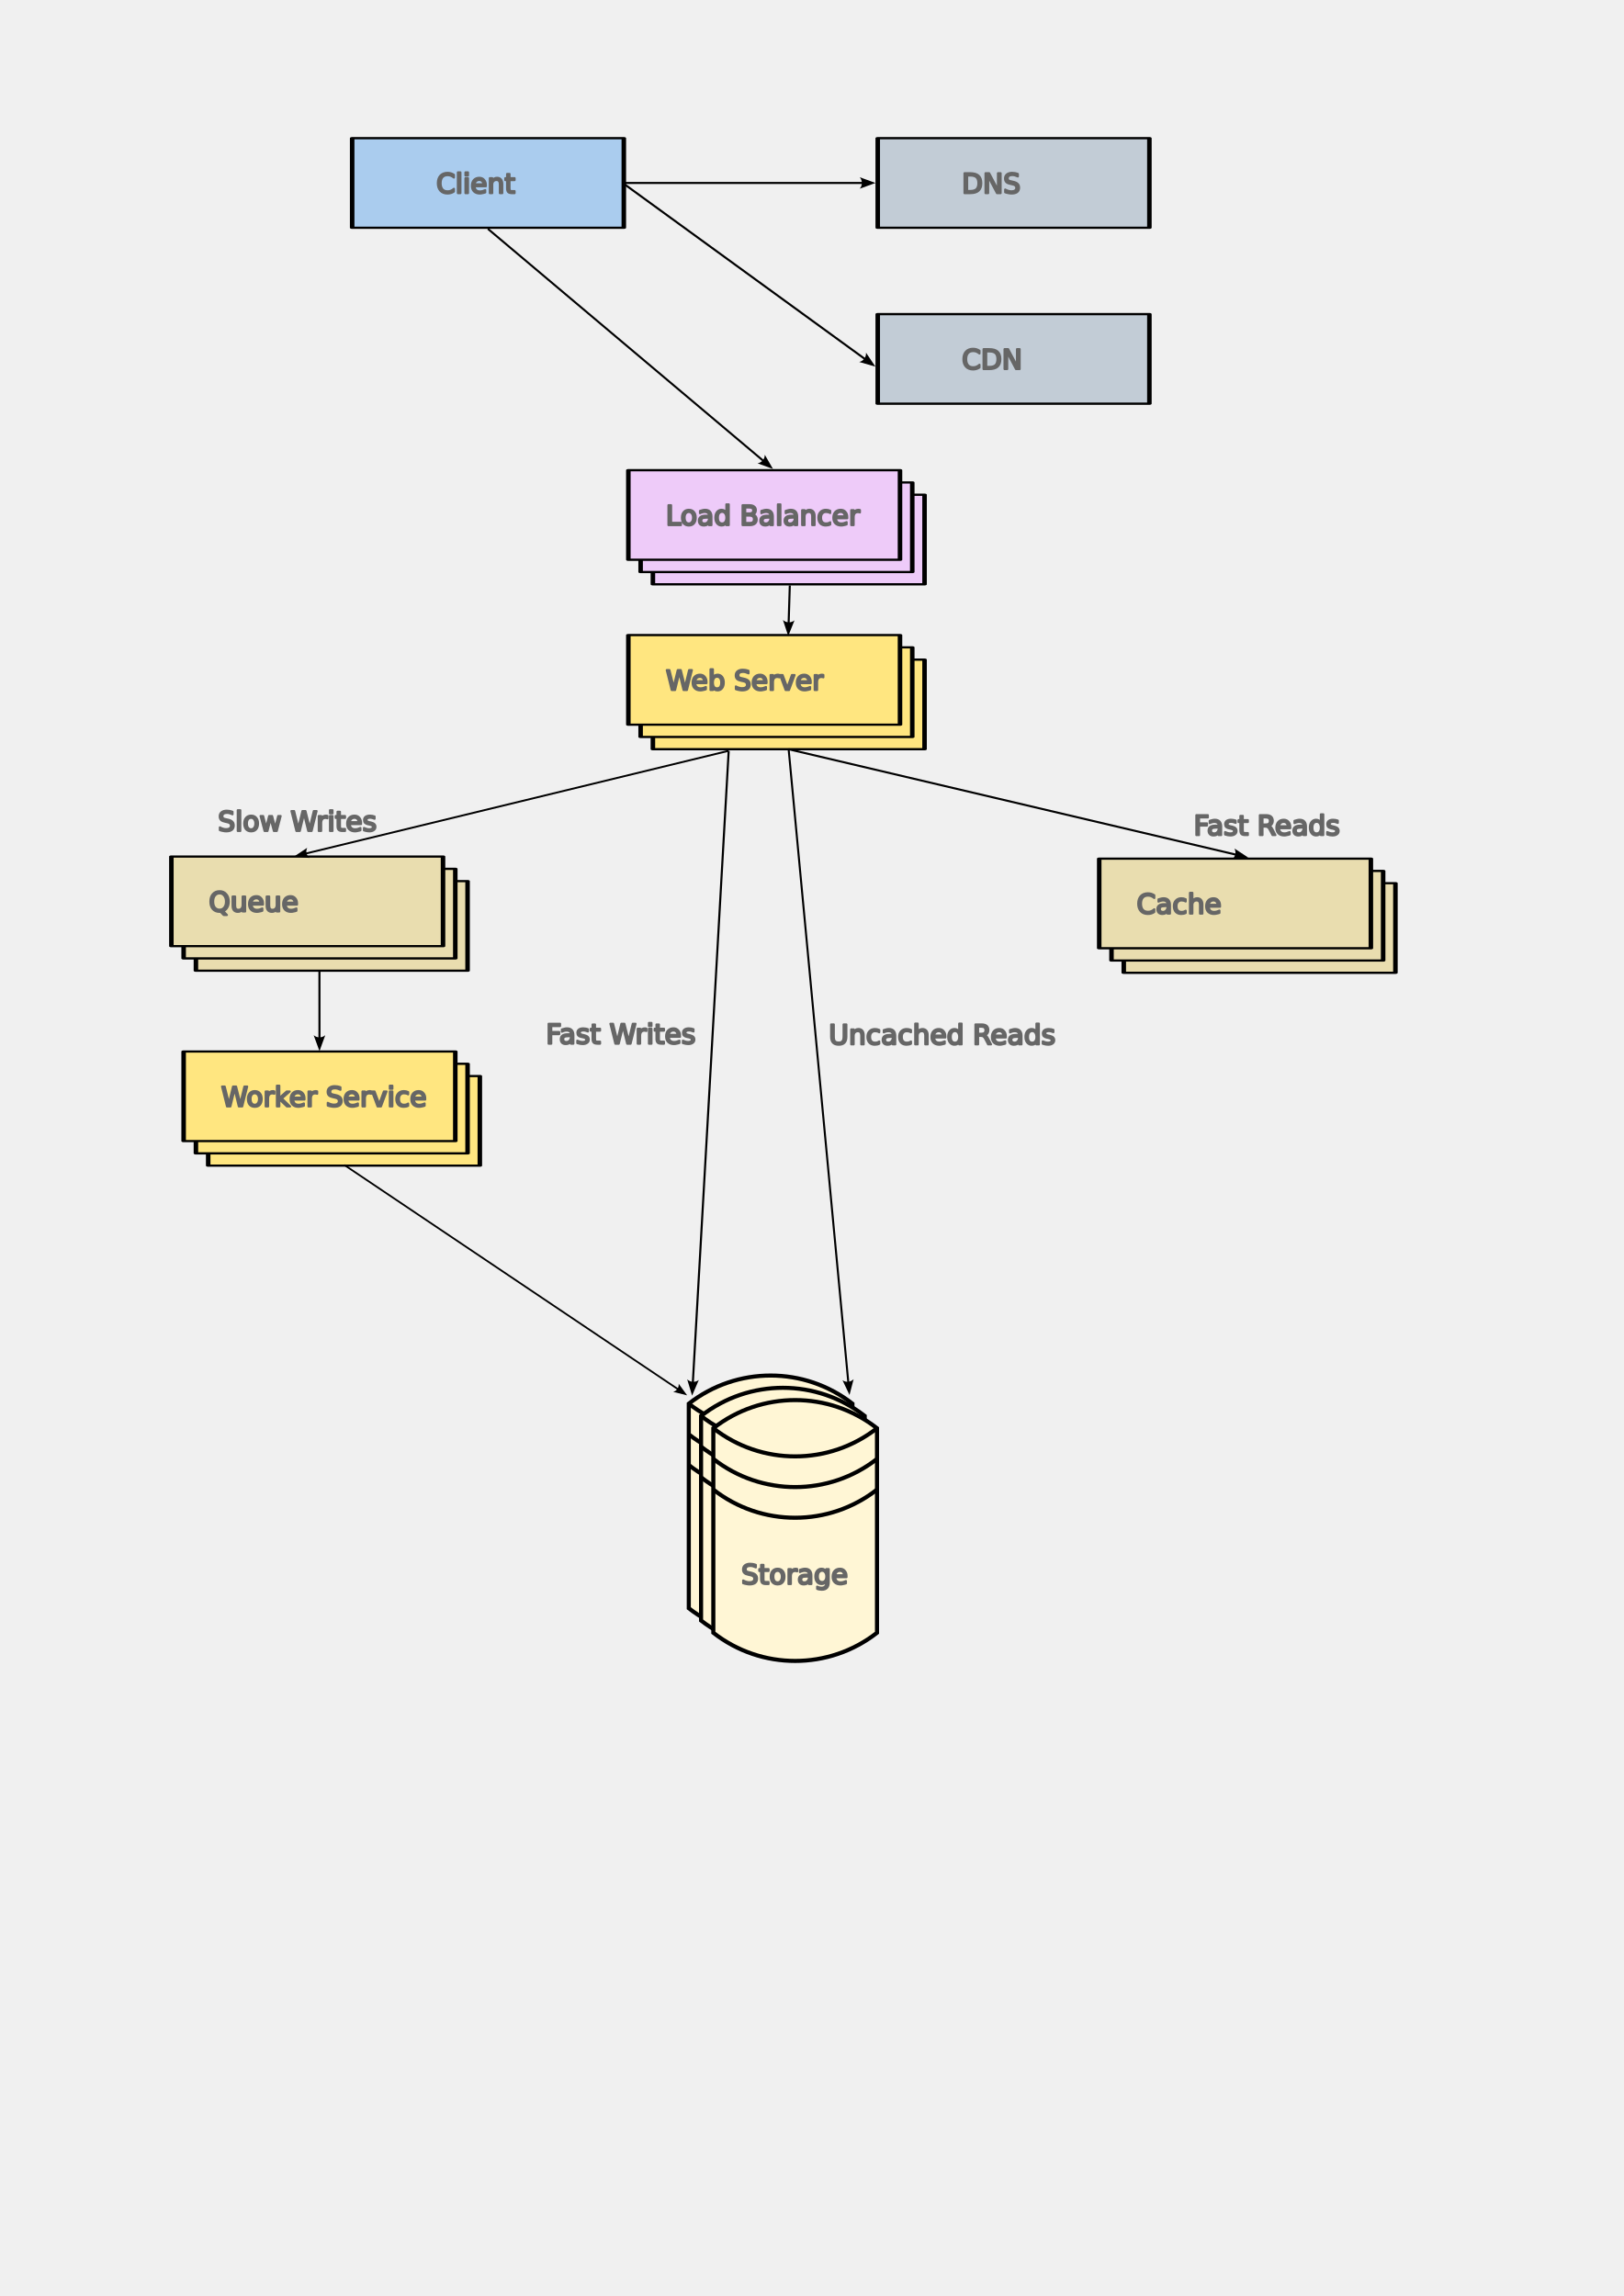
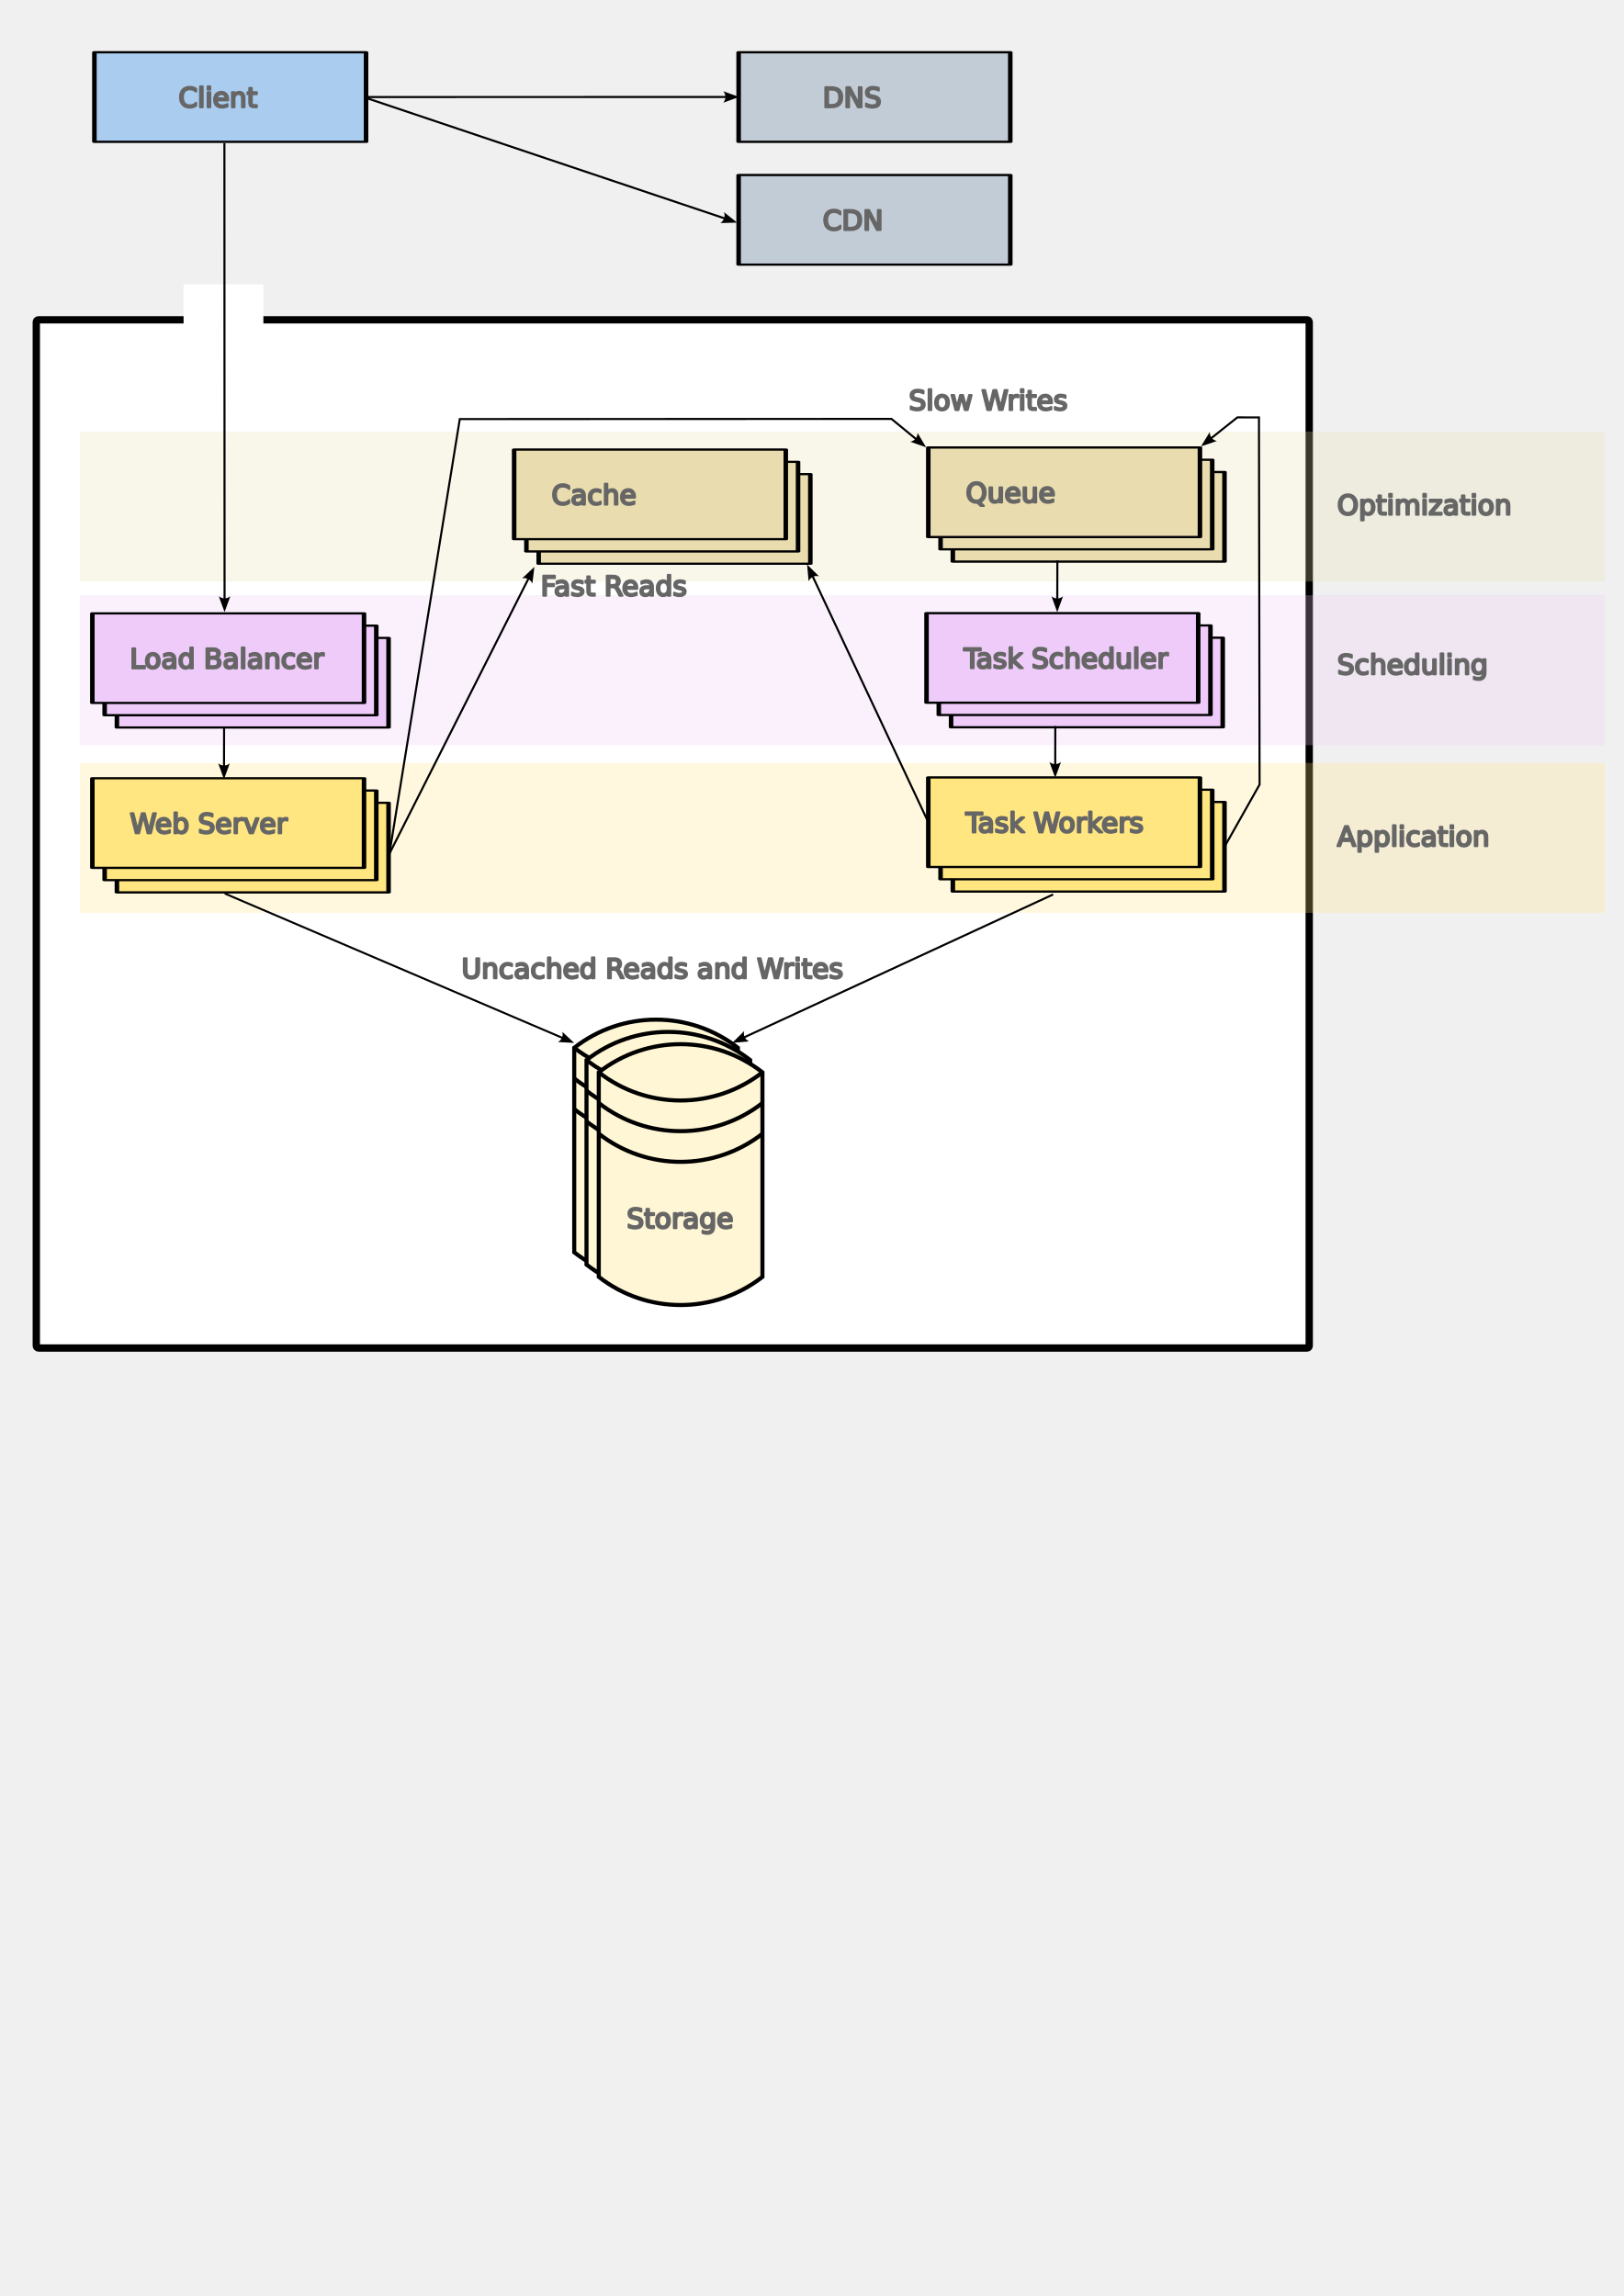
<svg xmlns="http://www.w3.org/2000/svg" xmlns:xlink="http://www.w3.org/1999/xlink" width="210mm" height="297mm" viewBox="0 0 210 297" version="1.1" id="svg1">
  <defs id="defs1">
-     <marker style="overflow:visible" id="marker43" refX="0" refY="0" orient="auto-start-reverse" markerWidth="1" markerHeight="1" viewBox="0 0 1 1" preserveAspectRatio="xMidYMid">
-       <path transform="scale(0.7)" d="M -2,-4 9,0 -2,4 c 2,-2.33 2,-5.66 0,-8 z" style="fill:context-stroke;fill-rule:evenodd;stroke:none" id="path43" />
-     </marker>
-     <marker style="overflow:visible" id="marker39" refX="0" refY="0" orient="auto-start-reverse" markerWidth="1" markerHeight="1" viewBox="0 0 1 1" preserveAspectRatio="xMidYMid">
-       <path transform="scale(0.7)" d="M -2,-4 9,0 -2,4 c 2,-2.33 2,-5.66 0,-8 z" style="fill:context-stroke;fill-rule:evenodd;stroke:none" id="path39" />
-     </marker>
-     <marker style="overflow:visible" id="marker38" refX="0" refY="0" orient="auto-start-reverse" markerWidth="1" markerHeight="1" viewBox="0 0 1 1" preserveAspectRatio="xMidYMid">
-       <path transform="scale(0.7)" d="M -2,-4 9,0 -2,4 c 2,-2.33 2,-5.66 0,-8 z" style="fill:context-stroke;fill-rule:evenodd;stroke:none" id="path38" />
-     </marker>
-     <marker style="overflow:visible" id="marker37" refX="0" refY="0" orient="auto-start-reverse" markerWidth="1" markerHeight="1" viewBox="0 0 1 1" preserveAspectRatio="xMidYMid">
-       <path transform="scale(0.7)" d="M -2,-4 9,0 -2,4 c 2,-2.33 2,-5.66 0,-8 z" style="fill:context-stroke;fill-rule:evenodd;stroke:none" id="path37" />
-     </marker>
    <marker style="overflow:visible" id="marker35" refX="0" refY="0" orient="auto-start-reverse" markerWidth="1" markerHeight="1" viewBox="0 0 1 1" preserveAspectRatio="xMidYMid">
      <path transform="scale(0.7)" d="M -2,-4 9,0 -2,4 c 2,-2.33 2,-5.66 0,-8 z" style="fill:context-stroke;fill-rule:evenodd;stroke:none" id="path35" />
-     </marker>
-     <marker style="overflow:visible" id="marker33" refX="0" refY="0" orient="auto-start-reverse" markerWidth="1" markerHeight="1" viewBox="0 0 1 1" preserveAspectRatio="xMidYMid">
-       <path transform="scale(0.7)" d="M -2,-4 9,0 -2,4 c 2,-2.33 2,-5.66 0,-8 z" style="fill:context-stroke;fill-rule:evenodd;stroke:none" id="path33" />
    </marker>
    <marker style="overflow:visible" id="ConcaveTriangle" refX="0" refY="0" orient="auto-start-reverse" markerWidth="1" markerHeight="1" viewBox="0 0 1 1" preserveAspectRatio="xMidYMid">
      <path transform="scale(0.7)" d="M -2,-4 9,0 -2,4 c 2,-2.33 2,-5.66 0,-8 z" style="fill:context-stroke;fill-rule:evenodd;stroke:none" id="path32" />
    </marker>
    <marker style="overflow:visible" id="marker27" refX="0" refY="0" orient="auto-start-reverse" markerWidth="1" markerHeight="1" viewBox="0 0 1 1" preserveAspectRatio="xMidYMid">
      <path transform="scale(0.7)" d="M -2,-4 9,0 -2,4 c 2,-2.33 2,-5.66 0,-8 z" style="fill:context-stroke;fill-rule:evenodd;stroke:none" id="path27" />
    </marker>
    <rect x="494.263" y="746.984" width="15.382" height="21.711" id="rect12" />
    <rect x="23.089" y="403.595" width="252.131" height="112.674" id="rect3" />
    <symbol id="FlowSymbols.svg:Process">
      <rect x="15" y="35" width="120" height="80" style="stroke-width:2" id="rect2" />
    </symbol>
    <symbol id="FlowSymbols.svg:MagneticDisk">
      <path d="m 35,25 a 65,65 0 0 1 80,0 v 100 a 65,65 0 0 1 -80,0 z" style="stroke-width:2" id="path28" />
      <path d="M 115,25 A 65,65 0 0 1 35,25" style="fill:none;stroke-width:2;stroke-linecap:butt" id="path29" />
      <path d="M 115,40 A 65,65 0 0 1 35,40" style="fill:none;stroke-width:2;stroke-linecap:butt" id="path30" />
      <path d="M 115,55 A 65,65 0 0 1 35,55" style="fill:none;stroke-width:2;stroke-linecap:butt" id="path31" />
    </symbol>
+     <marker style="overflow:visible" id="marker35-7" refX="0" refY="0" orient="auto-start-reverse" markerWidth="1" markerHeight="1" viewBox="0 0 1 1" preserveAspectRatio="xMidYMid">
+       <path transform="scale(0.7)" d="M -2,-4 9,0 -2,4 c 2,-2.33 2,-5.66 0,-8 z" style="fill:context-stroke;fill-rule:evenodd;stroke:none" id="path35-5" />
+     </marker>
+     <marker style="overflow:visible" id="marker35-9" refX="0" refY="0" orient="auto-start-reverse" markerWidth="1" markerHeight="1" viewBox="0 0 1 1" preserveAspectRatio="xMidYMid">
+       <path transform="scale(0.7)" d="M -2,-4 9,0 -2,4 c 2,-2.33 2,-5.66 0,-8 z" style="fill:context-stroke;fill-rule:evenodd;stroke:none" id="path35-1" />
+     </marker>
+     <marker style="overflow:visible" id="marker35-9-5" refX="0" refY="0" orient="auto-start-reverse" markerWidth="1" markerHeight="1" viewBox="0 0 1 1" preserveAspectRatio="xMidYMid">
+       <path transform="scale(0.7)" d="M -2,-4 9,0 -2,4 c 2,-2.33 2,-5.66 0,-8 z" style="fill:context-stroke;fill-rule:evenodd;stroke:none" id="path35-1-9" />
+     </marker>
  </defs>
  <g id="layer1">
-     <use xlink:href="#FlowSymbols.svg:Process" style="fill:#aaccee;stroke:#000000;stroke-width:0.999;stroke-linecap:butt;stroke-linejoin:round;stroke-dasharray:none;stroke-dashoffset:0" id="use1" transform="matrix(0.2927809,0,0,0.1448601,41.1555,12.8023)" />
-     <text xml:space="preserve" style="font-size:3.528px;font-family:'DejaVu Sans';-inkscape-font-specification:'DejaVu Sans';text-align:start;writing-mode:lr-tb;direction:ltr;text-anchor:start;fill:#666666;stroke:#666666;stroke-width:0.271;stroke-linecap:butt;stroke-linejoin:round;stroke-dasharray:none;stroke-dashoffset:0" x="56.425" y="24.982" id="text1">
-       <tspan id="tspan1" style="stroke-width:0.271;fill:#666666" x="56.425" y="24.982">Client</tspan>
+     <rect style="fill:#ffffff;stroke:#000000;stroke-width:0.948;stroke-linejoin:round;stroke-dasharray:none;stroke-opacity:1" id="rect13" width="164.632" height="133.003" x="4.695" y="41.37" ry="0.282" />
+     <rect style="fill:#ffffff;stroke:#000000;stroke-width:0;stroke-linejoin:round;stroke-dasharray:none;stroke-opacity:1" id="rect14" width="10.321" height="9.758" x="23.742" y="36.776" />
+     <rect style="fill:#ffe680;fill-opacity:0.25;stroke:#000000;stroke-width:0;stroke-linejoin:round;stroke-dasharray:none;stroke-opacity:1" id="rect19-6" width="197.23" height="19.396" x="10.319" y="98.69" />
+     <rect style="fill:#eecbf9;fill-opacity:0.25;stroke:#000000;stroke-width:0;stroke-linejoin:round;stroke-dasharray:none;stroke-opacity:1" id="rect19-6-9" width="197.23" height="19.396" x="10.319" y="76.994" />
+     <rect style="fill:#e9ddaf;fill-opacity:0.25;stroke:#000000;stroke-width:0;stroke-linejoin:round;stroke-dasharray:none;stroke-opacity:1" id="rect19-6-9-2" width="197.23" height="19.396" x="10.319" y="55.827" />
+     <use xlink:href="#FlowSymbols.svg:Process" style="fill:#aaccee;stroke:#000000;stroke-width:0.999;stroke-linecap:butt;stroke-linejoin:round;stroke-dasharray:none;stroke-dashoffset:0" id="use1" transform="matrix(0.2927809,0,0,0.1448601,7.817983,1.689802)" />
+     <text xml:space="preserve" style="font-size:3.528px;font-family:'DejaVu Sans';-inkscape-font-specification:'DejaVu Sans';text-align:start;writing-mode:lr-tb;direction:ltr;text-anchor:start;fill:#666666;stroke:#666666;stroke-width:0.271;stroke-linecap:butt;stroke-linejoin:round;stroke-dasharray:none;stroke-dashoffset:0" x="23.087" y="13.869" id="text1">
+       <tspan id="tspan1" style="fill:#666666;stroke-width:0.271" x="23.087" y="13.869">Client</tspan>
    </text>
-     <use xlink:href="#FlowSymbols.svg:Process" style="fill:#eecbf9;fill-opacity:1;stroke:#000000;stroke-width:0.999;stroke-linecap:butt;stroke-linejoin:round;stroke-dasharray:none;stroke-dashoffset:0" id="use1-5-9" transform="matrix(0.2927809,0,0,0.1448601,80.0498,58.92604)" />
-     <use xlink:href="#FlowSymbols.svg:Process" style="fill:#eecbf9;fill-opacity:1;stroke:#000000;stroke-width:0.999;stroke-linecap:butt;stroke-linejoin:round;stroke-dasharray:none;stroke-dashoffset:0" id="use1-5-6" transform="matrix(0.2927809,0,0,0.1448601,78.46229,57.33854)" />
-     <use xlink:href="#FlowSymbols.svg:Process" style="fill:#eecbf9;fill-opacity:1;stroke:#000000;stroke-width:0.999;stroke-linecap:butt;stroke-linejoin:round;stroke-dasharray:none;stroke-dashoffset:0" id="use1-5" transform="matrix(0.2927809,0,0,0.1448601,76.87478,55.75104)" />
-     <text xml:space="preserve" style="font-size:3.528px;font-family:'DejaVu Sans';-inkscape-font-specification:'DejaVu Sans';text-align:start;writing-mode:lr-tb;direction:ltr;text-anchor:start;fill:#666666;stroke:#666666;stroke-width:0.271;stroke-linecap:butt;stroke-linejoin:round;stroke-dasharray:none;stroke-dashoffset:0" x="86.108" y="67.931" id="text1-92">
-       <tspan id="tspan1-2" style="stroke-width:0.271;fill:#666666" x="86.108" y="67.931">Load Balancer</tspan>
+     <use xlink:href="#FlowSymbols.svg:Process" style="fill:#eecbf9;fill-opacity:1;stroke:#000000;stroke-width:0.999;stroke-linecap:butt;stroke-linejoin:round;stroke-dasharray:none;stroke-dashoffset:0" id="use1-5-9" transform="matrix(0.2927809,0,0,0.1448601,10.72892,77.44688)" />
+     <use xlink:href="#FlowSymbols.svg:Process" style="fill:#eecbf9;fill-opacity:1;stroke:#000000;stroke-width:0.999;stroke-linecap:butt;stroke-linejoin:round;stroke-dasharray:none;stroke-dashoffset:0" id="use1-5-6" transform="matrix(0.2927809,0,0,0.1448601,9.141412,75.85938)" />
+     <use xlink:href="#FlowSymbols.svg:Process" style="fill:#eecbf9;fill-opacity:1;stroke:#000000;stroke-width:0.999;stroke-linecap:butt;stroke-linejoin:round;stroke-dasharray:none;stroke-dashoffset:0" id="use1-5" transform="matrix(0.2927809,0,0,0.1448601,7.553903,74.27188)" />
+     <text xml:space="preserve" style="font-size:3.528px;font-family:'DejaVu Sans';-inkscape-font-specification:'DejaVu Sans';text-align:start;writing-mode:lr-tb;direction:ltr;text-anchor:start;fill:#666666;stroke:#666666;stroke-width:0.271;stroke-linecap:butt;stroke-linejoin:round;stroke-dasharray:none;stroke-dashoffset:0" x="16.787" y="86.452" id="text1-92">
+       <tspan id="tspan1-2" style="fill:#666666;stroke-width:0.271" x="16.787" y="86.452">Load Balancer</tspan>
    </text>
-     <use xlink:href="#FlowSymbols.svg:Process" style="fill:#ffe680;fill-opacity:1;stroke:#000000;stroke-width:0.999;stroke-linecap:butt;stroke-linejoin:round;stroke-dasharray:none;stroke-dashoffset:0" id="use1-5-9-3" transform="matrix(0.2927809,0,0,0.1448601,80.0498,80.25611)" />
-     <use xlink:href="#FlowSymbols.svg:Process" style="fill:#ffe680;fill-opacity:1;stroke:#000000;stroke-width:0.999;stroke-linecap:butt;stroke-linejoin:round;stroke-dasharray:none;stroke-dashoffset:0" id="use1-5-6-6" transform="matrix(0.2927809,0,0,0.1448601,78.46229,78.66861)" />
-     <use xlink:href="#FlowSymbols.svg:Process" style="fill:#ffe680;fill-opacity:1;stroke:#000000;stroke-width:0.999;stroke-linecap:butt;stroke-linejoin:round;stroke-dasharray:none;stroke-dashoffset:0" id="use1-5-1" transform="matrix(0.2927809,0,0,0.1448601,76.87478,77.08111)" />
-     <text xml:space="preserve" style="font-size:3.528px;font-family:'DejaVu Sans';-inkscape-font-specification:'DejaVu Sans';text-align:start;writing-mode:lr-tb;direction:ltr;text-anchor:start;fill:#666666;stroke:#666666;stroke-width:0.271;stroke-linecap:butt;stroke-linejoin:round;stroke-dasharray:none;stroke-dashoffset:0" x="86.108" y="89.261" id="text1-92-0">
-       <tspan id="tspan1-2-6" style="fill:#666666;stroke-width:0.271" x="86.108" y="89.261">Web Server</tspan>
+     <use xlink:href="#FlowSymbols.svg:Process" style="fill:#eecbf9;fill-opacity:1;stroke:#000000;stroke-width:0.999;stroke-linecap:butt;stroke-linejoin:round;stroke-dasharray:none;stroke-dashoffset:0" id="use1-5-9-9" transform="matrix(0.2927809,0,0,0.1448601,118.6145,77.41945)" />
+     <use xlink:href="#FlowSymbols.svg:Process" style="fill:#eecbf9;fill-opacity:1;stroke:#000000;stroke-width:0.999;stroke-linecap:butt;stroke-linejoin:round;stroke-dasharray:none;stroke-dashoffset:0" id="use1-5-6-0" transform="matrix(0.2927809,0,0,0.1448601,117.027,75.83195)" />
+     <use xlink:href="#FlowSymbols.svg:Process" style="fill:#eecbf9;fill-opacity:1;stroke:#000000;stroke-width:0.999;stroke-linecap:butt;stroke-linejoin:round;stroke-dasharray:none;stroke-dashoffset:0" id="use1-5-91" transform="matrix(0.2927809,0,0,0.1448601,115.4395,74.24445)" />
+     <text xml:space="preserve" style="font-size:3.528px;font-family:'DejaVu Sans';-inkscape-font-specification:'DejaVu Sans';text-align:start;writing-mode:lr-tb;direction:ltr;text-anchor:start;fill:#666666;stroke:#666666;stroke-width:0.271;stroke-linecap:butt;stroke-linejoin:round;stroke-dasharray:none;stroke-dashoffset:0" x="124.673" y="86.424" id="text1-92-7">
+       <tspan id="tspan1-2-7" style="fill:#666666;stroke-width:0.271" x="124.673" y="86.424">Task Scheduler</tspan>
    </text>
-     <use xlink:href="#FlowSymbols.svg:Process" style="fill:#ffe680;fill-opacity:1;stroke:#000000;stroke-width:0.999;stroke-linecap:butt;stroke-linejoin:round;stroke-dasharray:none;stroke-dashoffset:0" id="use1-5-9-3-4" transform="matrix(0.2927809,0,0,0.1448601,22.53458,134.1225)" />
-     <use xlink:href="#FlowSymbols.svg:Process" style="fill:#ffe680;fill-opacity:1;stroke:#000000;stroke-width:0.999;stroke-linecap:butt;stroke-linejoin:round;stroke-dasharray:none;stroke-dashoffset:0" id="use1-5-6-6-3" transform="matrix(0.2927809,0,0,0.1448601,20.94707,132.535)" />
-     <use xlink:href="#FlowSymbols.svg:Process" style="fill:#ffe680;fill-opacity:1;stroke:#000000;stroke-width:0.999;stroke-linecap:butt;stroke-linejoin:round;stroke-dasharray:none;stroke-dashoffset:0" id="use1-5-1-1" transform="matrix(0.2927809,0,0,0.1448601,19.35956,130.9475)" />
-     <text xml:space="preserve" style="font-size:3.528px;font-family:'DejaVu Sans';-inkscape-font-specification:'DejaVu Sans';text-align:start;writing-mode:lr-tb;direction:ltr;text-anchor:start;fill:#666666;stroke:#666666;stroke-width:0.271;stroke-linecap:butt;stroke-linejoin:round;stroke-dasharray:none;stroke-dashoffset:0" x="28.593" y="143.127" id="text1-92-0-4">
-       <tspan id="tspan1-2-6-9" style="fill:#666666;stroke-width:0.271" x="28.593" y="143.127">Worker Service</tspan>
+     <use xlink:href="#FlowSymbols.svg:Process" style="fill:#ffe680;fill-opacity:1;stroke:#000000;stroke-width:0.999;stroke-linecap:butt;stroke-linejoin:round;stroke-dasharray:none;stroke-dashoffset:0" id="use1-5-9-3" transform="matrix(0.2927809,0,0,0.1448601,10.72892,98.77695)" />
+     <use xlink:href="#FlowSymbols.svg:Process" style="fill:#ffe680;fill-opacity:1;stroke:#000000;stroke-width:0.999;stroke-linecap:butt;stroke-linejoin:round;stroke-dasharray:none;stroke-dashoffset:0" id="use1-5-6-6" transform="matrix(0.2927809,0,0,0.1448601,9.141412,97.18945)" />
+     <use xlink:href="#FlowSymbols.svg:Process" style="fill:#ffe680;fill-opacity:1;stroke:#000000;stroke-width:0.999;stroke-linecap:butt;stroke-linejoin:round;stroke-dasharray:none;stroke-dashoffset:0" id="use1-5-1" transform="matrix(0.2927809,0,0,0.1448601,7.553903,95.60195)" />
+     <text xml:space="preserve" style="font-size:3.528px;font-family:'DejaVu Sans';-inkscape-font-specification:'DejaVu Sans';text-align:start;writing-mode:lr-tb;direction:ltr;text-anchor:start;fill:#666666;stroke:#666666;stroke-width:0.271;stroke-linecap:butt;stroke-linejoin:round;stroke-dasharray:none;stroke-dashoffset:0" x="16.787" y="107.782" id="text1-92-0">
+       <tspan id="tspan1-2-6" style="fill:#666666;stroke-width:0.271" x="16.787" y="107.782">Web Server</tspan>
    </text>
-     <use xlink:href="#FlowSymbols.svg:Process" style="fill:#e9ddaf;fill-opacity:1;stroke:#000000;stroke-width:0.999;stroke-linecap:butt;stroke-linejoin:round;stroke-dasharray:none;stroke-dashoffset:0" id="use1-5-9-3-5" transform="matrix(0.2927809,0,0,0.1448601,140.9494,109.1761)" />
-     <use xlink:href="#FlowSymbols.svg:Process" style="fill:#e9ddaf;fill-opacity:1;stroke:#000000;stroke-width:0.999;stroke-linecap:butt;stroke-linejoin:round;stroke-dasharray:none;stroke-dashoffset:0" id="use1-5-6-6-5" transform="matrix(0.2927809,0,0,0.1448601,139.3619,107.5886)" />
-     <use xlink:href="#FlowSymbols.svg:Process" style="fill:#e9ddaf;fill-opacity:1;stroke:#000000;stroke-width:0.999;stroke-linecap:butt;stroke-linejoin:round;stroke-dasharray:none;stroke-dashoffset:0" id="use1-5-1-4" transform="matrix(0.2927809,0,0,0.1448601,137.7743,106.0011)" />
-     <text xml:space="preserve" style="font-size:3.528px;font-family:'DejaVu Sans';-inkscape-font-specification:'DejaVu Sans';text-align:start;writing-mode:lr-tb;direction:ltr;text-anchor:start;fill:#666666;stroke:#666666;stroke-width:0.271;stroke-linecap:butt;stroke-linejoin:round;stroke-dasharray:none;stroke-dashoffset:0" x="147.008" y="118.181" id="text1-92-0-7">
-       <tspan id="tspan1-2-6-6" style="fill:#666666;stroke-width:0.271" x="147.008" y="118.181">Cache</tspan>
+     <use xlink:href="#FlowSymbols.svg:Process" style="fill:#ffe680;fill-opacity:1;stroke:#000000;stroke-width:0.999;stroke-linecap:butt;stroke-linejoin:round;stroke-dasharray:none;stroke-dashoffset:0" id="use1-5-9-3-4" transform="matrix(0.2927809,0,0,0.1448601,118.8431,98.66811)" />
+     <use xlink:href="#FlowSymbols.svg:Process" style="fill:#ffe680;fill-opacity:1;stroke:#000000;stroke-width:0.999;stroke-linecap:butt;stroke-linejoin:round;stroke-dasharray:none;stroke-dashoffset:0" id="use1-5-6-6-3" transform="matrix(0.2927809,0,0,0.1448601,117.2556,97.08062)" />
+     <use xlink:href="#FlowSymbols.svg:Process" style="fill:#ffe680;fill-opacity:1;stroke:#000000;stroke-width:0.999;stroke-linecap:butt;stroke-linejoin:round;stroke-dasharray:none;stroke-dashoffset:0" id="use1-5-1-1" transform="matrix(0.2927809,0,0,0.1448601,115.668,95.49313)" />
+     <text xml:space="preserve" style="font-size:3.528px;font-family:'DejaVu Sans';-inkscape-font-specification:'DejaVu Sans';text-align:start;writing-mode:lr-tb;direction:ltr;text-anchor:start;fill:#666666;stroke:#666666;stroke-width:0.271;stroke-linecap:butt;stroke-linejoin:round;stroke-dasharray:none;stroke-dashoffset:0" x="124.901" y="107.673" id="text1-92-0-4">
+       <tspan id="tspan1-2-6-9" style="fill:#666666;stroke-width:0.271" x="124.901" y="107.673">Task Workers</tspan>
    </text>
-     <use xlink:href="#FlowSymbols.svg:Process" style="fill:#e9ddaf;fill-opacity:1;stroke:#000000;stroke-width:0.999;stroke-linecap:butt;stroke-linejoin:round;stroke-dasharray:none;stroke-dashoffset:0" id="use1-5-9-3-5-4" transform="matrix(0.2927809,0,0,0.1448601,20.94706,108.9049)" />
-     <use xlink:href="#FlowSymbols.svg:Process" style="fill:#e9ddaf;fill-opacity:1;stroke:#000000;stroke-width:0.999;stroke-linecap:butt;stroke-linejoin:round;stroke-dasharray:none;stroke-dashoffset:0" id="use1-5-6-6-5-5" transform="matrix(0.2927809,0,0,0.1448601,19.35956,107.3174)" />
-     <use xlink:href="#FlowSymbols.svg:Process" style="fill:#e9ddaf;fill-opacity:1;stroke:#000000;stroke-width:0.999;stroke-linecap:butt;stroke-linejoin:round;stroke-dasharray:none;stroke-dashoffset:0" id="use1-5-1-4-2" transform="matrix(0.2927809,0,0,0.1448601,17.77206,105.7299)" />
-     <text xml:space="preserve" style="font-size:3.528px;font-family:'DejaVu Sans';-inkscape-font-specification:'DejaVu Sans';text-align:start;writing-mode:lr-tb;direction:ltr;text-anchor:start;fill:#666666;stroke:#666666;stroke-width:0.271;stroke-linecap:butt;stroke-linejoin:round;stroke-dasharray:none;stroke-dashoffset:0" x="27.007" y="117.91" id="text1-92-0-7-5">
-       <tspan id="tspan1-2-6-6-4" style="fill:#666666;stroke-width:0.271" x="27.007" y="117.91">Queue</tspan>
+     <use xlink:href="#FlowSymbols.svg:Process" style="fill:#e9ddaf;fill-opacity:1;stroke:#000000;stroke-width:0.999;stroke-linecap:butt;stroke-linejoin:round;stroke-dasharray:none;stroke-dashoffset:0" id="use1-5-9-3-5" transform="matrix(0.2927809,0,0,0.1448601,65.27826,56.25932)" />
+     <use xlink:href="#FlowSymbols.svg:Process" style="fill:#e9ddaf;fill-opacity:1;stroke:#000000;stroke-width:0.999;stroke-linecap:butt;stroke-linejoin:round;stroke-dasharray:none;stroke-dashoffset:0" id="use1-5-6-6-5" transform="matrix(0.2927809,0,0,0.1448601,63.69076,54.67183)" />
+     <use xlink:href="#FlowSymbols.svg:Process" style="fill:#e9ddaf;fill-opacity:1;stroke:#000000;stroke-width:0.999;stroke-linecap:butt;stroke-linejoin:round;stroke-dasharray:none;stroke-dashoffset:0" id="use1-5-1-4" transform="matrix(0.2927809,0,0,0.1448601,62.10326,53.08434)" />
+     <text xml:space="preserve" style="font-size:3.528px;font-family:'DejaVu Sans';-inkscape-font-specification:'DejaVu Sans';text-align:start;writing-mode:lr-tb;direction:ltr;text-anchor:start;fill:#666666;stroke:#666666;stroke-width:0.271;stroke-linecap:butt;stroke-linejoin:round;stroke-dasharray:none;stroke-dashoffset:0" x="71.337" y="65.264" id="text1-92-0-7">
+       <tspan id="tspan1-2-6-6" style="fill:#666666;stroke-width:0.271" x="71.337" y="65.264">Cache</tspan>
    </text>
-     <use xlink:href="#FlowSymbols.svg:MagneticDisk" style="fill:#fff6d5;stroke:#000000" id="use1-7" transform="matrix(0.2645833,0,0,0.2645833,79.82356,174.9602)" />
-     <use xlink:href="#FlowSymbols.svg:MagneticDisk" style="fill:#fff6d5;stroke:#000000" id="use1-7-2" transform="matrix(0.2645833,0,0,0.2645833,81.41107,176.5477)" />
-     <use xlink:href="#FlowSymbols.svg:MagneticDisk" style="fill:#fff6d5;stroke:#000000" id="use1-7-2-0" transform="matrix(0.2645833,0,0,0.2645833,82.99858,178.1352)" />
-     <text xml:space="preserve" transform="scale(0.2645833)" id="text3" style="font-size:13.333px;font-family:'DejaVu Sans';-inkscape-font-specification:'DejaVu Sans';text-align:start;writing-mode:lr-tb;direction:ltr;white-space:pre;shape-inside:url(#rect3);display:inline;fill:#ffe680;fill-opacity:1;stroke:#666666;stroke-width:1.024;stroke-linecap:butt;stroke-linejoin:round;stroke-dasharray:none;stroke-dashoffset:0" />
-     <path style="fill:none;fill-rule:evenodd;stroke:#000000;stroke-width:0.265px;stroke-linecap:butt;stroke-linejoin:miter;stroke-opacity:1;marker-end:url(#marker27)" d="M 80.681,23.667 H 111.563" id="path3" />
-     <path style="display:inline;fill:none;fill-rule:evenodd;stroke:#000000;stroke-width:0.266;stroke-linecap:butt;stroke-linejoin:miter;stroke-dasharray:none;stroke-opacity:1;marker-end:url(#ConcaveTriangle)" d="m 80.693,23.782 31.175,22.66" id="path4" />
-     <path style="fill:none;fill-rule:evenodd;stroke:#000000;stroke-width:0.265px;stroke-linecap:butt;stroke-linejoin:miter;stroke-opacity:1" d="m 63.114,29.461 v 0" id="path5" />
-     <path style="fill:none;fill-rule:evenodd;stroke:#000000;stroke-width:0.259px;stroke-linecap:butt;stroke-linejoin:miter;stroke-opacity:1;marker-end:url(#marker33)" d="M 63.102,29.601 98.724,59.611" id="path6" />
-     <path style="fill:none;fill-rule:evenodd;stroke:#000000;stroke-width:0.265px;stroke-linecap:butt;stroke-linejoin:miter;stroke-opacity:1" d="m 21.015,81.127 v 0" id="path7" />
-     <path style="display:inline;fill:none;fill-rule:evenodd;stroke:#000000;stroke-width:0.26px;stroke-linecap:butt;stroke-linejoin:miter;stroke-opacity:1;marker-end:url(#marker39)" d="m 101.997,96.921 57.849,13.631" id="path9" />
-     <path style="display:inline;fill:none;fill-rule:evenodd;stroke:#000000;stroke-width:0.242px;stroke-linecap:butt;stroke-linejoin:miter;stroke-opacity:1;marker-end:url(#marker38)" d="M 94.232,97.121 39.566,110.405" id="path10" />
-     <text xml:space="preserve" style="font-size:3.528px;font-family:'DejaVu Sans';-inkscape-font-specification:'DejaVu Sans';text-align:start;writing-mode:lr-tb;direction:ltr;text-anchor:start;fill:#666666;fill-opacity:1;stroke:#666666;stroke-width:0.271;stroke-linecap:butt;stroke-linejoin:round;stroke-dasharray:none;stroke-dashoffset:0" x="95.866" y="204.908" id="text10">
-       <tspan id="tspan10" style="fill:#666666;stroke-width:0.271" x="95.866" y="204.908">Storage</tspan>
+     <use xlink:href="#FlowSymbols.svg:Process" style="fill:#e9ddaf;fill-opacity:1;stroke:#000000;stroke-width:0.999;stroke-linecap:butt;stroke-linejoin:round;stroke-dasharray:none;stroke-dashoffset:0" id="use1-5-9-3-5-4" transform="matrix(0.2927809,0,0,0.1448601,118.8431,55.98811)" />
+     <use xlink:href="#FlowSymbols.svg:Process" style="fill:#e9ddaf;fill-opacity:1;stroke:#000000;stroke-width:0.999;stroke-linecap:butt;stroke-linejoin:round;stroke-dasharray:none;stroke-dashoffset:0" id="use1-5-6-6-5-5" transform="matrix(0.2927809,0,0,0.1448601,117.2555,54.40062)" />
+     <use xlink:href="#FlowSymbols.svg:Process" style="fill:#e9ddaf;fill-opacity:1;stroke:#000000;stroke-width:0.999;stroke-linecap:butt;stroke-linejoin:round;stroke-dasharray:none;stroke-dashoffset:0" id="use1-5-1-4-2" transform="matrix(0.2927809,0,0,0.1448601,115.668,52.81313)" />
+     <text xml:space="preserve" style="font-size:3.528px;font-family:'DejaVu Sans';-inkscape-font-specification:'DejaVu Sans';text-align:start;writing-mode:lr-tb;direction:ltr;text-anchor:start;fill:#666666;stroke:#666666;stroke-width:0.271;stroke-linecap:butt;stroke-linejoin:round;stroke-dasharray:none;stroke-dashoffset:0" x="124.903" y="64.993" id="text1-92-0-7-5">
+       <tspan id="tspan1-2-6-6-4" style="fill:#666666;stroke-width:0.271" x="124.903" y="64.993">Queue</tspan>
    </text>
-     <text xml:space="preserve" transform="scale(0.2645833)" id="text12" style="font-size:13.333px;font-family:'DejaVu Sans';-inkscape-font-specification:'DejaVu Sans';text-align:start;writing-mode:lr-tb;direction:ltr;white-space:pre;shape-inside:url(#rect12);display:inline;fill:#fff6d5;fill-opacity:1;stroke:#666666;stroke-width:1.024;stroke-linecap:butt;stroke-linejoin:round;stroke-dasharray:none;stroke-dashoffset:0" />
-     <path style="fill:none;fill-rule:evenodd;stroke:#000000;stroke-width:0.227px;stroke-linecap:butt;stroke-linejoin:miter;stroke-opacity:1;marker-end:url(#marker43)" d="m 44.534,150.699 43.151,28.999" id="path18" />
-     <text xml:space="preserve" style="font-size:3.528px;font-family:'DejaVu Sans';-inkscape-font-specification:'DejaVu Sans';text-align:start;writing-mode:lr-tb;direction:ltr;text-anchor:start;fill:#666666;fill-opacity:1;stroke:#666666;stroke-width:0.271;stroke-linecap:butt;stroke-linejoin:round;stroke-dasharray:none;stroke-dashoffset:0" x="28.184" y="107.492" id="text21">
-       <tspan id="tspan21" style="stroke-width:0.271;fill:#666666" x="28.184" y="107.492">Slow Writes</tspan>
+     <use xlink:href="#FlowSymbols.svg:MagneticDisk" style="fill:#fff6d5;stroke:#000000" id="use1-7" transform="matrix(0.2645833,0,0,0.2645833,65.00688,128.9224)" />
+     <use xlink:href="#FlowSymbols.svg:MagneticDisk" style="fill:#fff6d5;stroke:#000000" id="use1-7-2" transform="matrix(0.2645833,0,0,0.2645833,66.59439,130.5099)" />
+     <use xlink:href="#FlowSymbols.svg:MagneticDisk" style="fill:#fff6d5;stroke:#000000" id="use1-7-2-0" transform="matrix(0.2645833,0,0,0.2645833,68.1819,132.0974)" />
+     <text xml:space="preserve" transform="matrix(0.2645833,0,0,0.2645833,-33.33752,-11.1125)" id="text3" style="font-size:13.333px;font-family:'DejaVu Sans';-inkscape-font-specification:'DejaVu Sans';text-align:start;writing-mode:lr-tb;direction:ltr;white-space:pre;shape-inside:url(#rect3);display:inline;fill:#ffe680;fill-opacity:1;stroke:#666666;stroke-width:1.024;stroke-linecap:butt;stroke-linejoin:round;stroke-dasharray:none;stroke-dashoffset:0" />
+     <path style="display:inline;fill:none;fill-rule:evenodd;stroke:#000000;stroke-width:0.265px;stroke-linecap:butt;stroke-linejoin:miter;stroke-opacity:1;marker-end:url(#marker27)" d="m 47.343,12.554 46.572,-0.011" id="path3" />
+     <path style="display:inline;fill:none;fill-rule:evenodd;stroke:#000000;stroke-width:0.266;stroke-linecap:butt;stroke-linejoin:miter;stroke-dasharray:none;stroke-opacity:1;marker-end:url(#ConcaveTriangle)" d="M 47.356,12.67 93.747,28.262" id="path4" />
+     <path style="fill:none;fill-rule:evenodd;stroke:#000000;stroke-width:0.265px;stroke-linecap:butt;stroke-linejoin:miter;stroke-opacity:1" d="m 29.777,18.349 v 0" id="path5" />
+     <text xml:space="preserve" style="font-size:3.528px;font-family:'DejaVu Sans';-inkscape-font-specification:'DejaVu Sans';text-align:start;writing-mode:lr-tb;direction:ltr;text-anchor:start;fill:#666666;fill-opacity:1;stroke:#666666;stroke-width:0.271;stroke-linecap:butt;stroke-linejoin:round;stroke-dasharray:none;stroke-dashoffset:0" x="81.049" y="158.871" id="text10">
+       <tspan id="tspan10" style="fill:#666666;stroke-width:0.271" x="81.049" y="158.871">Storage</tspan>
    </text>
-     <text xml:space="preserve" style="font-size:3.528px;font-family:'DejaVu Sans';-inkscape-font-specification:'DejaVu Sans';text-align:start;writing-mode:lr-tb;direction:ltr;text-anchor:start;fill:#666666;fill-opacity:1;stroke:#666666;stroke-width:0.271;stroke-linecap:butt;stroke-linejoin:round;stroke-dasharray:none;stroke-dashoffset:0" x="154.385" y="108.021" id="text22">
-       <tspan id="tspan22" style="stroke-width:0.271;fill:#666666" x="154.385" y="108.021">Fast Reads</tspan>
+     <text xml:space="preserve" transform="matrix(0.2645833,0,0,0.2645833,-33.33752,-11.1125)" id="text12" style="font-size:13.333px;font-family:'DejaVu Sans';-inkscape-font-specification:'DejaVu Sans';text-align:start;writing-mode:lr-tb;direction:ltr;white-space:pre;shape-inside:url(#rect12);display:inline;fill:#fff6d5;fill-opacity:1;stroke:#666666;stroke-width:1.024;stroke-linecap:butt;stroke-linejoin:round;stroke-dasharray:none;stroke-dashoffset:0" />
+     <text xml:space="preserve" style="font-size:3.528px;font-family:'DejaVu Sans';-inkscape-font-specification:'DejaVu Sans';text-align:start;writing-mode:lr-tb;direction:ltr;text-anchor:start;fill:#666666;fill-opacity:1;stroke:#666666;stroke-width:0.271;stroke-linecap:butt;stroke-linejoin:round;stroke-dasharray:none;stroke-dashoffset:0" x="117.544" y="53.038" id="text21">
+       <tspan id="tspan21" style="fill:#666666;stroke-width:0.271" x="117.544" y="53.038">Slow Writes</tspan>
    </text>
-     <text xml:space="preserve" style="font-size:3.528px;font-family:'DejaVu Sans';-inkscape-font-specification:'DejaVu Sans';text-align:start;writing-mode:lr-tb;direction:ltr;text-anchor:start;fill:#666666;fill-opacity:1;stroke:#666666;stroke-width:0.271;stroke-linecap:butt;stroke-linejoin:round;stroke-dasharray:none;stroke-dashoffset:0" x="107.182" y="135.091" id="text23">
-       <tspan id="tspan23" style="fill:#666666;stroke-width:0.271" x="107.182" y="135.091">Uncached Reads</tspan>
+     <text xml:space="preserve" style="font-size:3.528px;font-family:'DejaVu Sans';-inkscape-font-specification:'DejaVu Sans';text-align:start;writing-mode:lr-tb;direction:ltr;text-anchor:start;fill:#666666;fill-opacity:1;stroke:#666666;stroke-width:0.271;stroke-linecap:butt;stroke-linejoin:round;stroke-dasharray:none;stroke-dashoffset:0" x="172.94" y="66.58" id="text21-8">
+       <tspan id="tspan21-8" style="fill:#666666;stroke-width:0.271" x="172.94" y="66.58">Optimization</tspan>
    </text>
-     <text xml:space="preserve" style="font-size:3.528px;font-family:'DejaVu Sans';-inkscape-font-specification:'DejaVu Sans';text-align:start;writing-mode:lr-tb;direction:ltr;text-anchor:start;fill:#666666;fill-opacity:1;stroke:#666666;stroke-width:0.271;stroke-linecap:butt;stroke-linejoin:round;stroke-dasharray:none;stroke-dashoffset:0" x="70.611" y="135.005" id="text24">
-       <tspan id="tspan24" style="fill:#666666;stroke-width:0.271" x="70.611" y="135.005">Fast Writes</tspan>
+     <text xml:space="preserve" style="font-size:3.528px;font-family:'DejaVu Sans';-inkscape-font-specification:'DejaVu Sans';text-align:start;writing-mode:lr-tb;direction:ltr;text-anchor:start;fill:#666666;fill-opacity:1;stroke:#666666;stroke-width:0.271;stroke-linecap:butt;stroke-linejoin:round;stroke-dasharray:none;stroke-dashoffset:0" x="172.94" y="87.218" id="text21-8-6">
+       <tspan id="tspan21-8-3" style="fill:#666666;stroke-width:0.271" x="172.94" y="87.218">Scheduling</tspan>
    </text>
-     <use xlink:href="#FlowSymbols.svg:Process" style="fill:#c2ccd6;fill-opacity:1;stroke:#000000;stroke-width:0.999;stroke-linecap:butt;stroke-linejoin:round;stroke-dasharray:none;stroke-dashoffset:0" id="use1-2" transform="matrix(0.2927809,0,0,0.1448601,109.1307,12.8023)" />
-     <text xml:space="preserve" style="font-size:3.528px;font-family:'DejaVu Sans';-inkscape-font-specification:'DejaVu Sans';text-align:start;writing-mode:lr-tb;direction:ltr;text-anchor:start;fill:#666666;stroke:#666666;stroke-width:0.271;stroke-linecap:butt;stroke-linejoin:round;stroke-dasharray:none;stroke-dashoffset:0" x="124.4" y="24.982" id="text1-9">
-       <tspan id="tspan1-1" style="stroke-width:0.271;fill:#666666" x="124.4" y="24.982">DNS</tspan>
+     <text xml:space="preserve" style="font-size:3.528px;font-family:'DejaVu Sans';-inkscape-font-specification:'DejaVu Sans';text-align:start;writing-mode:lr-tb;direction:ltr;text-anchor:start;fill:#666666;fill-opacity:1;stroke:#666666;stroke-width:0.271;stroke-linecap:butt;stroke-linejoin:round;stroke-dasharray:none;stroke-dashoffset:0" x="172.94" y="109.443" id="text21-8-6-1">
+       <tspan id="tspan21-8-3-1" style="fill:#666666;stroke-width:0.271" x="172.94" y="109.443">Application</tspan>
    </text>
-     <use xlink:href="#FlowSymbols.svg:Process" style="fill:#c2ccd6;fill-opacity:1;stroke:#000000;stroke-width:0.999;stroke-linecap:butt;stroke-linejoin:round;stroke-dasharray:none;stroke-dashoffset:0" id="use1-2-1" transform="matrix(0.2927809,0,0,0.1448601,109.1307,35.56223)" />
-     <text xml:space="preserve" style="font-size:3.528px;font-family:'DejaVu Sans';-inkscape-font-specification:'DejaVu Sans';text-align:start;writing-mode:lr-tb;direction:ltr;text-anchor:start;fill:#666666;stroke:#666666;stroke-width:0.271;stroke-linecap:butt;stroke-linejoin:round;stroke-dasharray:none;stroke-dashoffset:0" x="124.4" y="47.742" id="text1-9-8">
-       <tspan id="tspan1-1-7" style="stroke-width:0.271;fill:#666666" x="124.4" y="47.742">CDN</tspan>
+     <text xml:space="preserve" style="font-size:3.528px;font-family:'DejaVu Sans';-inkscape-font-specification:'DejaVu Sans';text-align:start;writing-mode:lr-tb;direction:ltr;text-anchor:start;fill:#666666;fill-opacity:1;stroke:#666666;stroke-width:0.271;stroke-linecap:butt;stroke-linejoin:round;stroke-dasharray:none;stroke-dashoffset:0" x="69.928" y="77.053" id="text22">
+       <tspan id="tspan22" style="fill:#666666;stroke-width:0.271" x="69.928" y="77.053">Fast Reads</tspan>
    </text>
-     <path style="fill:none;fill-rule:evenodd;stroke:#000000;stroke-width:0.267px;stroke-linecap:butt;stroke-linejoin:miter;stroke-opacity:1;marker-end:url(#marker35)" d="m 102.148,75.73 -0.151,4.865" id="path34" />
-     <path style="display:inline;fill:none;fill-rule:evenodd;stroke:#000000;stroke-width:0.268px;stroke-linecap:butt;stroke-linejoin:miter;stroke-opacity:1;marker-end:url(#marker37)" d="m 41.314,125.658 0.004,8.625" id="path36" />
-     <path style="fill:none;fill-rule:evenodd;stroke:#000000;stroke-width:0.265px;stroke-linecap:butt;stroke-linejoin:miter;stroke-opacity:1" d="m 89.799,180.215 v 0" id="path1" />
-     <path style="fill:none;fill-rule:evenodd;stroke:#000000;stroke-width:0.269px;stroke-linecap:butt;stroke-linejoin:miter;stroke-opacity:1;marker-end:url(#marker33)" d="M 94.244,97.139 89.607,178.839" id="path2" />
-     <path style="fill:none;fill-rule:evenodd;stroke:#000000;stroke-width:0.258px;stroke-linecap:butt;stroke-linejoin:miter;stroke-opacity:1;marker-end:url(#ConcaveTriangle)" d="m 101.997,96.921 7.72,81.908" id="path8" />
+     <text xml:space="preserve" style="font-size:3.528px;font-family:'DejaVu Sans';-inkscape-font-specification:'DejaVu Sans';text-align:start;writing-mode:lr-tb;direction:ltr;text-anchor:start;fill:#666666;fill-opacity:1;stroke:#666666;stroke-width:0.271;stroke-linecap:butt;stroke-linejoin:round;stroke-dasharray:none;stroke-dashoffset:0" x="59.685" y="126.541" id="text24">
+       <tspan id="tspan24" style="fill:#666666;stroke-width:0.271" x="59.685" y="126.541">Uncached Reads and Writes</tspan>
+     </text>
+     <use xlink:href="#FlowSymbols.svg:Process" style="fill:#c2ccd6;fill-opacity:1;stroke:#000000;stroke-width:0.999;stroke-linecap:butt;stroke-linejoin:round;stroke-dasharray:none;stroke-dashoffset:0" id="use1-2" transform="matrix(0.2927809,0,0,0.1448601,91.13897,1.689802)" />
+     <text xml:space="preserve" style="font-size:3.528px;font-family:'DejaVu Sans';-inkscape-font-specification:'DejaVu Sans';text-align:start;writing-mode:lr-tb;direction:ltr;text-anchor:start;fill:#666666;stroke:#666666;stroke-width:0.271;stroke-linecap:butt;stroke-linejoin:round;stroke-dasharray:none;stroke-dashoffset:0" x="106.408" y="13.869" id="text1-9">
+       <tspan id="tspan1-1" style="fill:#666666;stroke-width:0.271" x="106.408" y="13.869">DNS</tspan>
+     </text>
+     <use xlink:href="#FlowSymbols.svg:Process" style="fill:#c2ccd6;fill-opacity:1;stroke:#000000;stroke-width:0.999;stroke-linecap:butt;stroke-linejoin:round;stroke-dasharray:none;stroke-dashoffset:0" id="use1-2-1" transform="matrix(0.2927809,0,0,0.1448601,91.13897,17.57055)" />
+     <text xml:space="preserve" style="font-size:3.528px;font-family:'DejaVu Sans';-inkscape-font-specification:'DejaVu Sans';text-align:start;writing-mode:lr-tb;direction:ltr;text-anchor:start;fill:#666666;stroke:#666666;stroke-width:0.271;stroke-linecap:butt;stroke-linejoin:round;stroke-dasharray:none;stroke-dashoffset:0" x="106.408" y="29.75" id="text1-9-8">
+       <tspan id="tspan1-1-7" style="fill:#666666;stroke-width:0.271" x="106.408" y="29.75">CDN</tspan>
+     </text>
+     <path style="display:inline;fill:none;fill-rule:evenodd;stroke:#000000;stroke-width:0.267px;stroke-linecap:butt;stroke-linejoin:miter;stroke-opacity:1;marker-end:url(#marker35)" d="m 28.983,94.106 -0.012,5.01" id="path34" />
+     <path style="display:inline;fill:none;fill-rule:evenodd;stroke:#000000;stroke-width:0.267px;stroke-linecap:butt;stroke-linejoin:miter;stroke-opacity:1;marker-end:url(#marker35-9)" d="m 136.753,72.496 -0.012,5.01" id="path34-7" />
+     <path style="display:inline;fill:none;fill-rule:evenodd;stroke:#000000;stroke-width:0.267px;stroke-linecap:butt;stroke-linejoin:miter;stroke-opacity:1;marker-end:url(#marker35-9-5)" d="m 136.488,93.927 -0.012,5.01" id="path34-7-7" />
+     <path style="display:inline;fill:none;fill-rule:evenodd;stroke:#000000;stroke-width:0.267px;stroke-linecap:butt;stroke-linejoin:miter;stroke-opacity:1;marker-end:url(#marker35-7)" d="m 29.024,18.52 0.019,58.977" id="path34-5" />
+     <path style="fill:none;fill-rule:evenodd;stroke:#000000;stroke-width:0.265px;stroke-linecap:butt;stroke-linejoin:miter;stroke-opacity:1" d="m 74.983,134.177 v 0" id="path1" />
+     <path style="display:inline;fill:none;fill-rule:evenodd;stroke:#000000;stroke-width:0.258px;stroke-linecap:butt;stroke-linejoin:miter;stroke-opacity:1;marker-end:url(#ConcaveTriangle)" d="m 29.062,115.58 43.705,18.687" id="path8" />
+     <path style="display:inline;fill:none;fill-rule:evenodd;stroke:#000000;stroke-width:0.265px;stroke-linecap:butt;stroke-linejoin:miter;stroke-opacity:1;marker-end:url(#marker35-9)" d="M 50.366,110.429 68.359,74.821" id="path6" />
+     <path style="display:inline;fill:none;fill-rule:evenodd;stroke:#000000;stroke-width:0.265px;stroke-linecap:butt;stroke-linejoin:miter;stroke-opacity:1;marker-end:url(#marker35-9)" d="M 136.208,115.701 96.227,134.194" id="path9" />
+     <path style="display:inline;fill:none;fill-rule:evenodd;stroke:#000000;stroke-width:0.265px;stroke-linecap:butt;stroke-linejoin:miter;stroke-opacity:1;marker-end:url(#marker35-9-5)" d="M 120.06,106.358 105.096,74.531" id="path18" />
+     <path style="fill:none;fill-rule:evenodd;stroke:#000000;stroke-width:0.265;stroke-linecap:butt;stroke-linejoin:miter;stroke-dasharray:none;stroke-opacity:1;marker-end:url(#marker35-9-5)" d="m 50.366,110.429 9.1,-56.22 55.832,-0.022 3.188,2.615" id="path19" />
+     <path style="fill:none;fill-rule:evenodd;stroke:#000000;stroke-width:0.265px;stroke-linecap:butt;stroke-linejoin:miter;stroke-opacity:1;marker-end:url(#marker35-9-5)" d="m 158.369,109.533 4.537,-8.042 -0.079,-47.495 -2.793,-0.005 -3.397,2.705" id="path22" />
  </g>
</svg>
